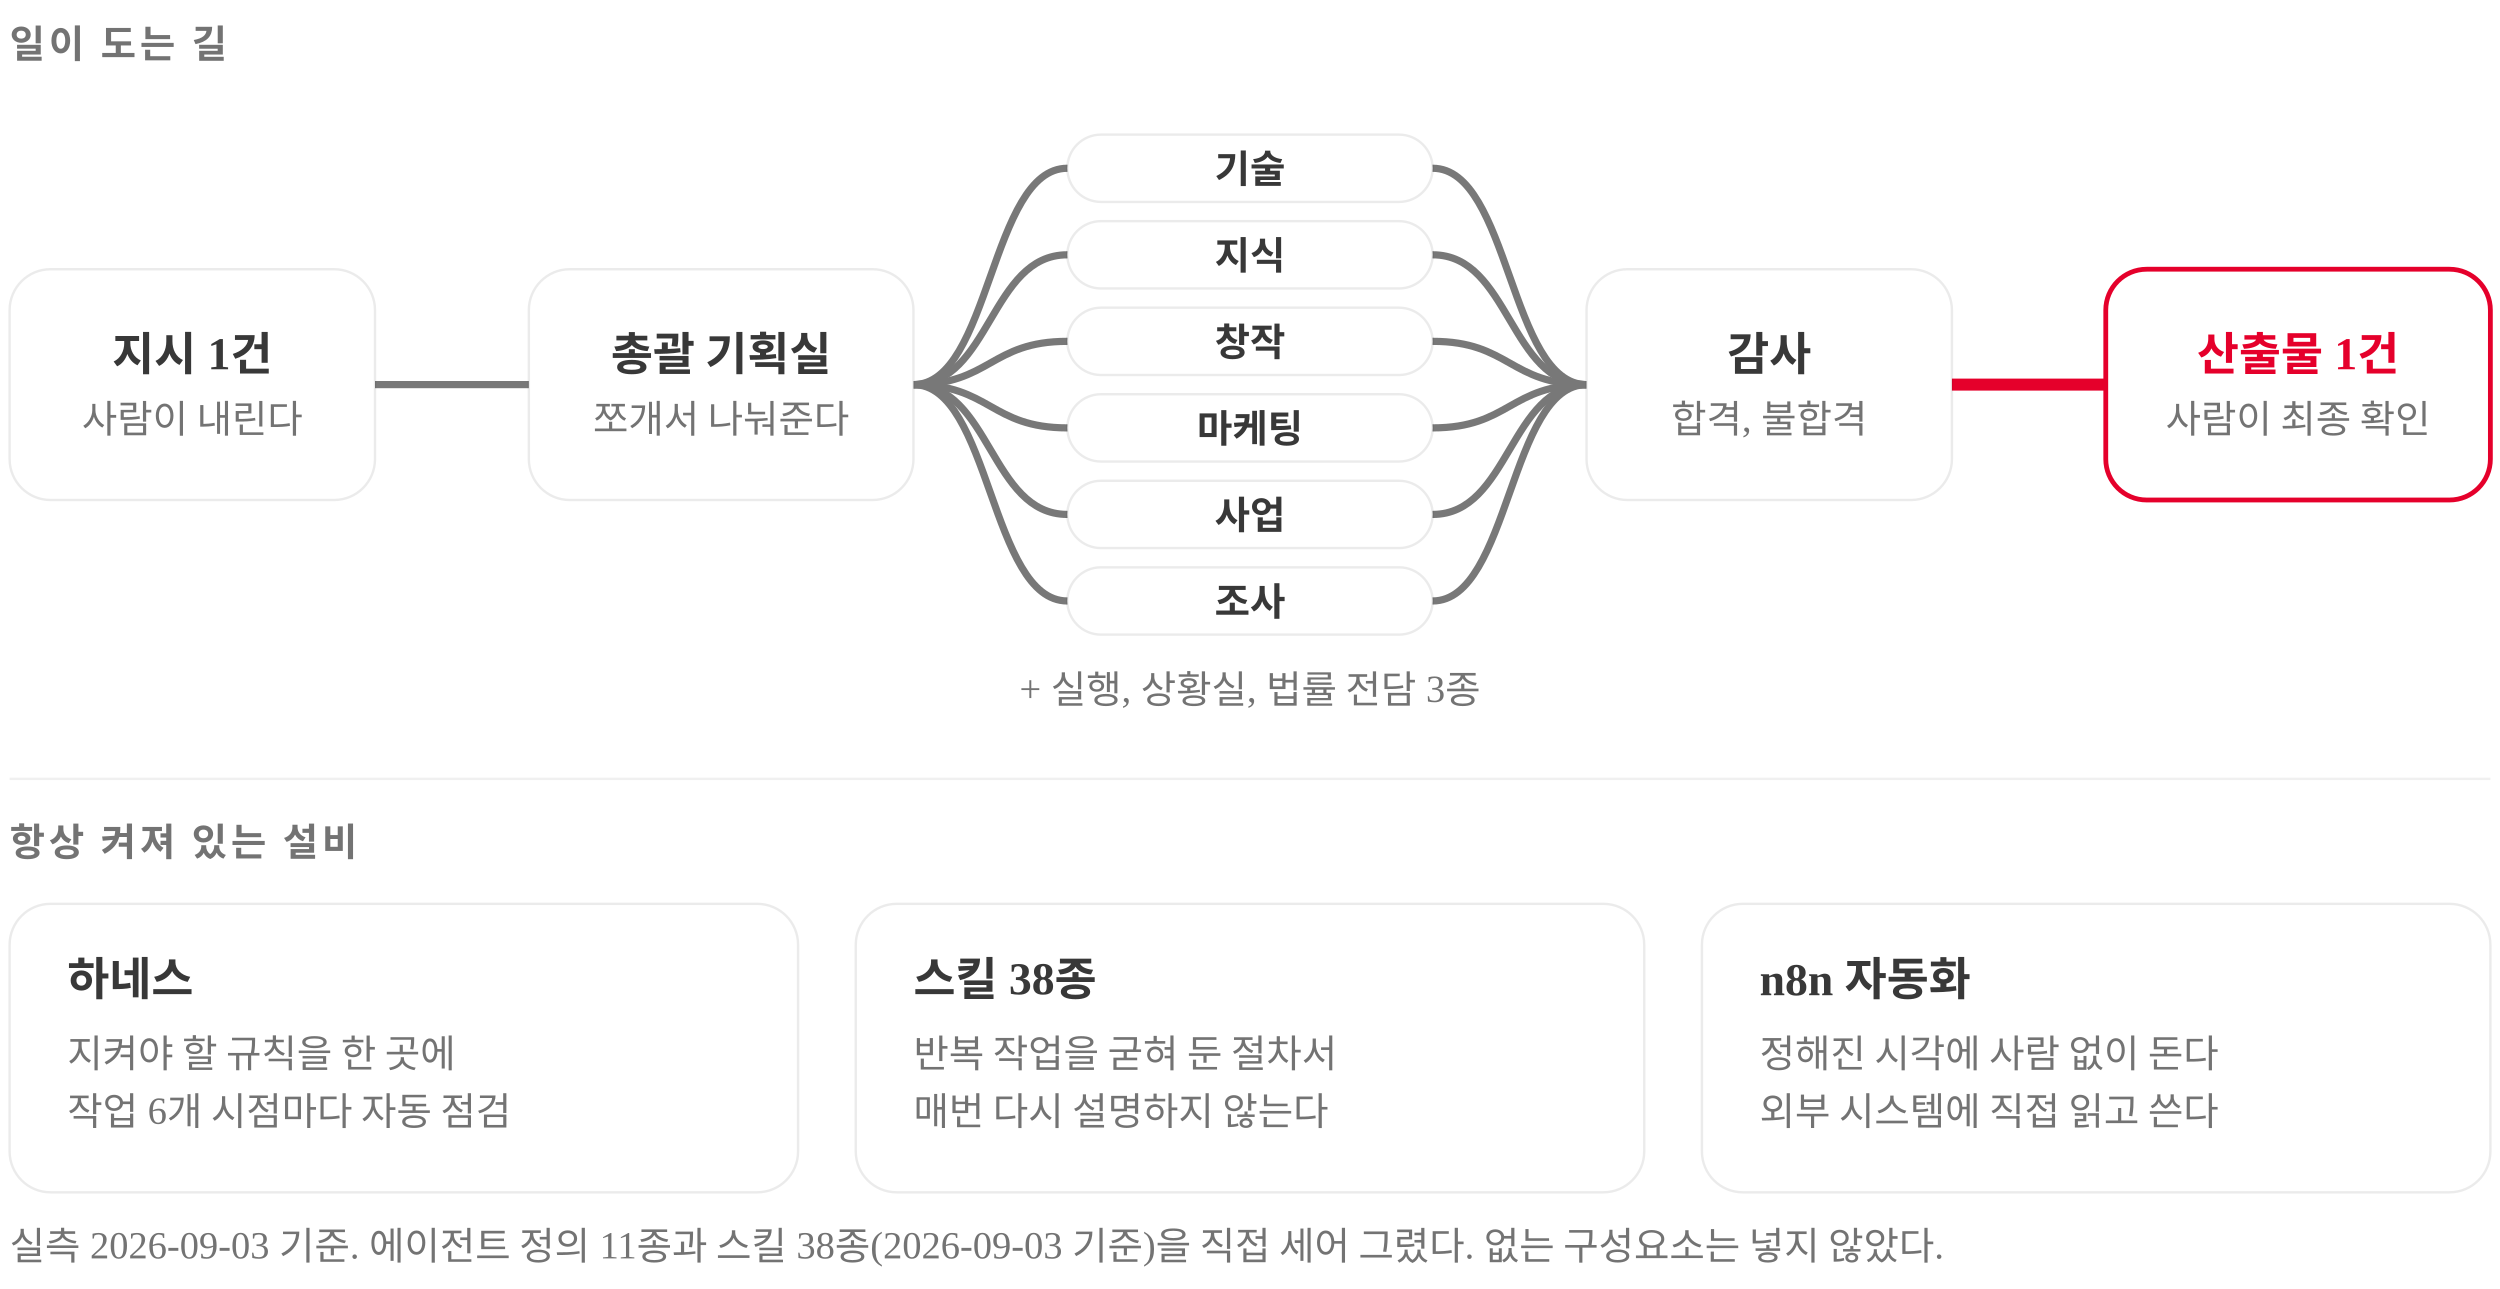
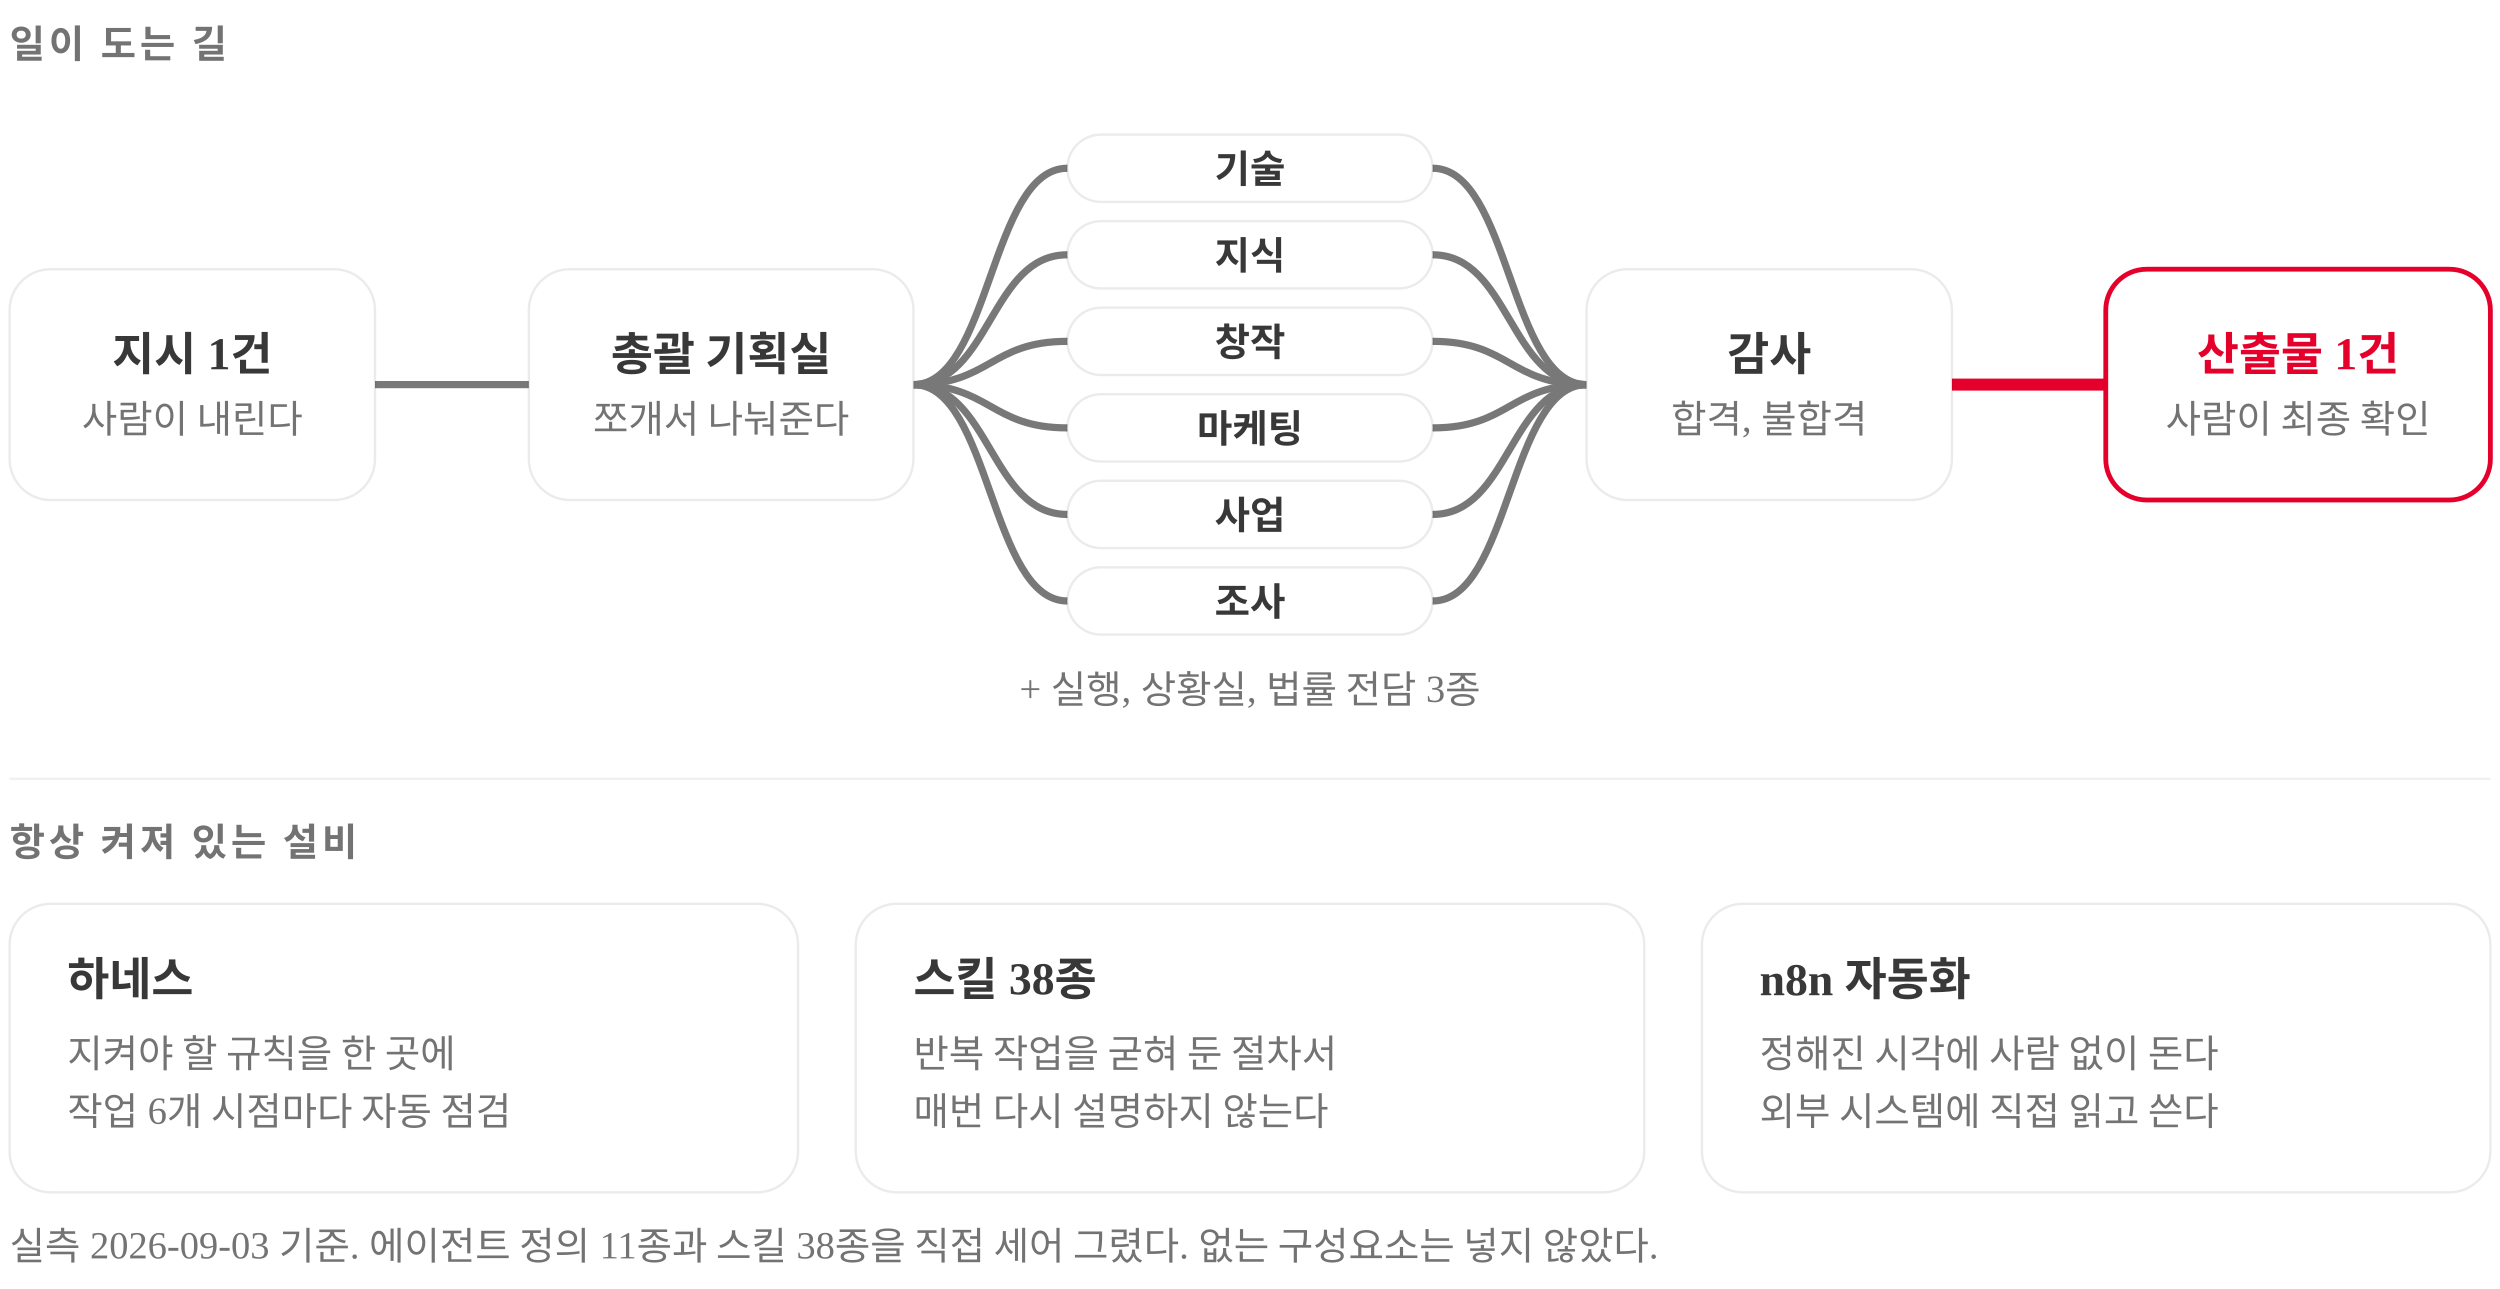
<svg xmlns="http://www.w3.org/2000/svg" class="kjd kjd-sys" viewBox="-4 -4 1040 536" width="1040" height="536" role="img" aria-labelledby="kjdSysTitle kjdSysDesc">
  <style>
.kjd-sys text { font-family: var(--kj-font, "Nanum Gothic", "Noto Sans KR", -apple-system, BlinkMacSystemFont, "Segoe UI", Roboto, sans-serif); }
.kjd-sys .t-eyebrow { font-size: 16px; font-weight: 700; letter-spacing: 1.6px; fill: var(--kj-text-2, #737373); }
.kjd-sys .t-node    { font-size: 19px; font-weight: 700; fill: var(--kj-text, #383838); }
.kjd-sys .t-sub     { font-size: 16px; font-weight: 400; fill: var(--kj-text-2, #737373); }
.kjd-sys .t-lane    { font-size: 16px; font-weight: 700; fill: var(--kj-text, #383838); }
.kjd-sys .t-card    { font-size: 19px; font-weight: 700; fill: var(--kj-text, #383838); }
.kjd-sys .t-cap     { font-size: 16px; font-weight: 400; fill: var(--kj-text-2, #737373); }
.kjd-sys .t-out     { font-size: 19px; font-weight: 700; fill: var(--kj-accent, #E5002B); }
.kjd-sys .box       { fill: var(--kj-surface, #FFFFFF); stroke: var(--kj-border, rgba(0,0,0,0.08)); stroke-width: 1; }
.kjd-sys .box-out   { fill: var(--kj-surface, #FFFFFF); stroke: var(--kj-accent, #E5002B); stroke-width: 2; }
.kjd-sys .wire      { fill: none; stroke: var(--kj-text-3, #787878); stroke-width: 3; stroke-linecap: round; }
.kjd-sys .wire-out  { fill: none; stroke: var(--kj-accent, #E5002B); stroke-width: 5; stroke-linecap: round; }
.kjd-sys .rule      { stroke: var(--kj-divider, rgba(0,0,0,0.06)); stroke-width: 1; }
</style>
  <text class="t-eyebrow" x="0" y="20" data-t="sys.band1">일이 도는 길</text>
  <g>
    <path class="wire" d="M152 156 H216" />
    <path class="wire" d="M376 156 C408 156 408 66 440 66" />
    <path class="wire" d="M376 156 C408 156 408 102 440 102" />
    <path class="wire" d="M376 156 C408 156 408 138 440 138" />
    <path class="wire" d="M376 156 C408 156 408 174 440 174" />
    <path class="wire" d="M376 156 C408 156 408 210 440 210" />
    <path class="wire" d="M376 156 C408 156 408 246 440 246" />
    <path class="wire" d="M592 66 C624 66 624 156 656 156" />
    <path class="wire" d="M592 102 C624 102 624 156 656 156" />
    <path class="wire" d="M592 138 C624 138 624 156 656 156" />
    <path class="wire" d="M592 174 C624 174 624 156 656 156" />
    <path class="wire" d="M592 210 C624 210 624 156 656 156" />
    <path class="wire" d="M592 246 C624 246 624 156 656 156" />
    <path class="wire-out" d="M808 156 H872" />
  </g>
  <g>
    <rect class="box" x="0" y="108" width="152" height="96" rx="17" />
    <text class="t-node" x="76" y="150" text-anchor="middle" data-t="sys.in.title">지시 1건</text>
    <text class="t-sub" x="76" y="176" text-anchor="middle" data-t="sys.in.sub">사람이 내린다</text>
  </g>
  <g>
    <rect class="box" x="216" y="108" width="160" height="96" rx="17" />
    <text class="t-node" x="296" y="150" text-anchor="middle" data-t="sys.chief.title">총괄 기획실</text>
    <text class="t-sub" x="296" y="176" text-anchor="middle" data-t="sys.chief.sub">쪼개서 나눠준다</text>
  </g>
  <g>
    <rect class="box" x="440" y="52" width="152" height="28" rx="14" />
    <text class="t-lane" x="516" y="72" text-anchor="middle" data-t="sys.dept.tech">기술</text>
    <rect class="box" x="440" y="88" width="152" height="28" rx="14" />
    <text class="t-lane" x="516" y="108" text-anchor="middle" data-t="sys.dept.knowledge">지식</text>
    <rect class="box" x="440" y="124" width="152" height="28" rx="14" />
    <text class="t-lane" x="516" y="144" text-anchor="middle" data-t="sys.dept.creative">창작</text>
    <rect class="box" x="440" y="160" width="152" height="28" rx="14" />
    <text class="t-lane" x="516" y="180" text-anchor="middle" data-t="sys.dept.marketing">마케팅</text>
    <rect class="box" x="440" y="196" width="152" height="28" rx="14" />
    <text class="t-lane" x="516" y="216" text-anchor="middle" data-t="sys.dept.business">사업</text>
    <rect class="box" x="440" y="232" width="152" height="28" rx="14" />
    <text class="t-lane" x="516" y="252" text-anchor="middle" data-t="sys.dept.intelligence">조사</text>
  </g>
  <text class="t-cap" x="516" y="288" text-anchor="middle" data-t="sys.dept.more">+ 실행, 상황실, 법률 전담 3종</text>
  <g>
    <rect class="box" x="656" y="108" width="152" height="96" rx="17" />
    <text class="t-node" x="732" y="150" text-anchor="middle" data-t="sys.audit.title">감사</text>
    <text class="t-sub" x="732" y="176" text-anchor="middle" data-t="sys.audit.sub">합격, 불합격</text>
  </g>
  <g>
    <rect class="box-out" x="872" y="108" width="160" height="96" rx="17" />
    <text class="t-out" x="952" y="150" text-anchor="middle" data-t="sys.out.title">산출물 1건</text>
    <text class="t-sub" x="952" y="176" text-anchor="middle" data-t="sys.out.sub">사람이 최종 확인</text>
  </g>
  <line class="rule" x1="0" y1="320" x2="1032" y2="320" />
  <text class="t-eyebrow" x="0" y="352" data-t="sys.band2">항상 켜져 있는 설비</text>
  <g>
    <rect class="box" x="0" y="372" width="328" height="120" rx="17" />
    <text class="t-card" x="24" y="410" data-t="sys.card1.title">하네스</text>
    <text class="t-sub" x="24" y="440" data-t="sys.card1.l1">지켜야 할 규칙을 한 곳에</text>
    <text class="t-sub" x="24" y="464" data-t="sys.card1.l2">작업 6개 시점마다 자동 점검</text>
  </g>
  <g>
    <rect class="box" x="352" y="372" width="328" height="120" rx="17" />
    <text class="t-card" x="376" y="410" data-t="sys.card2.title">스킬 38종</text>
    <text class="t-sub" x="376" y="440" data-t="sys.card2.l1">반복 작업을 굳혀 둔 절차서</text>
    <text class="t-sub" x="376" y="464" data-t="sys.card2.l2">매번 다시 설명하지 않는다</text>
  </g>
  <g>
    <rect class="box" x="704" y="372" width="328" height="120" rx="17" />
    <text class="t-card" x="728" y="410" data-t="sys.card3.title">n8n 자동화</text>
    <text class="t-sub" x="728" y="440" data-t="sys.card3.l1">정해진 시각에 사람 없이 돈다</text>
    <text class="t-sub" x="728" y="464" data-t="sys.card3.l2">외부 시스템에 직접 읽고 쓴다</text>
  </g>
-   <text class="t-cap" x="0" y="520" data-t="sys.source">실측 2026-09-03 기준. 에이전트 정의 11종과 스킬 38종(2026-09-03 기준)을 직접 세어 그렸다. 없는 구성요소는 넣지 않았다.</text>
+   <text class="t-cap" x="0" y="520" data-t="sys.source">실측 2026-09-03 기준. 에이전트 정의 11종과 스킬 38종을 직접 세어 그렸다. 없는 구성요소는 넣지 않았다.</text>
</svg>
